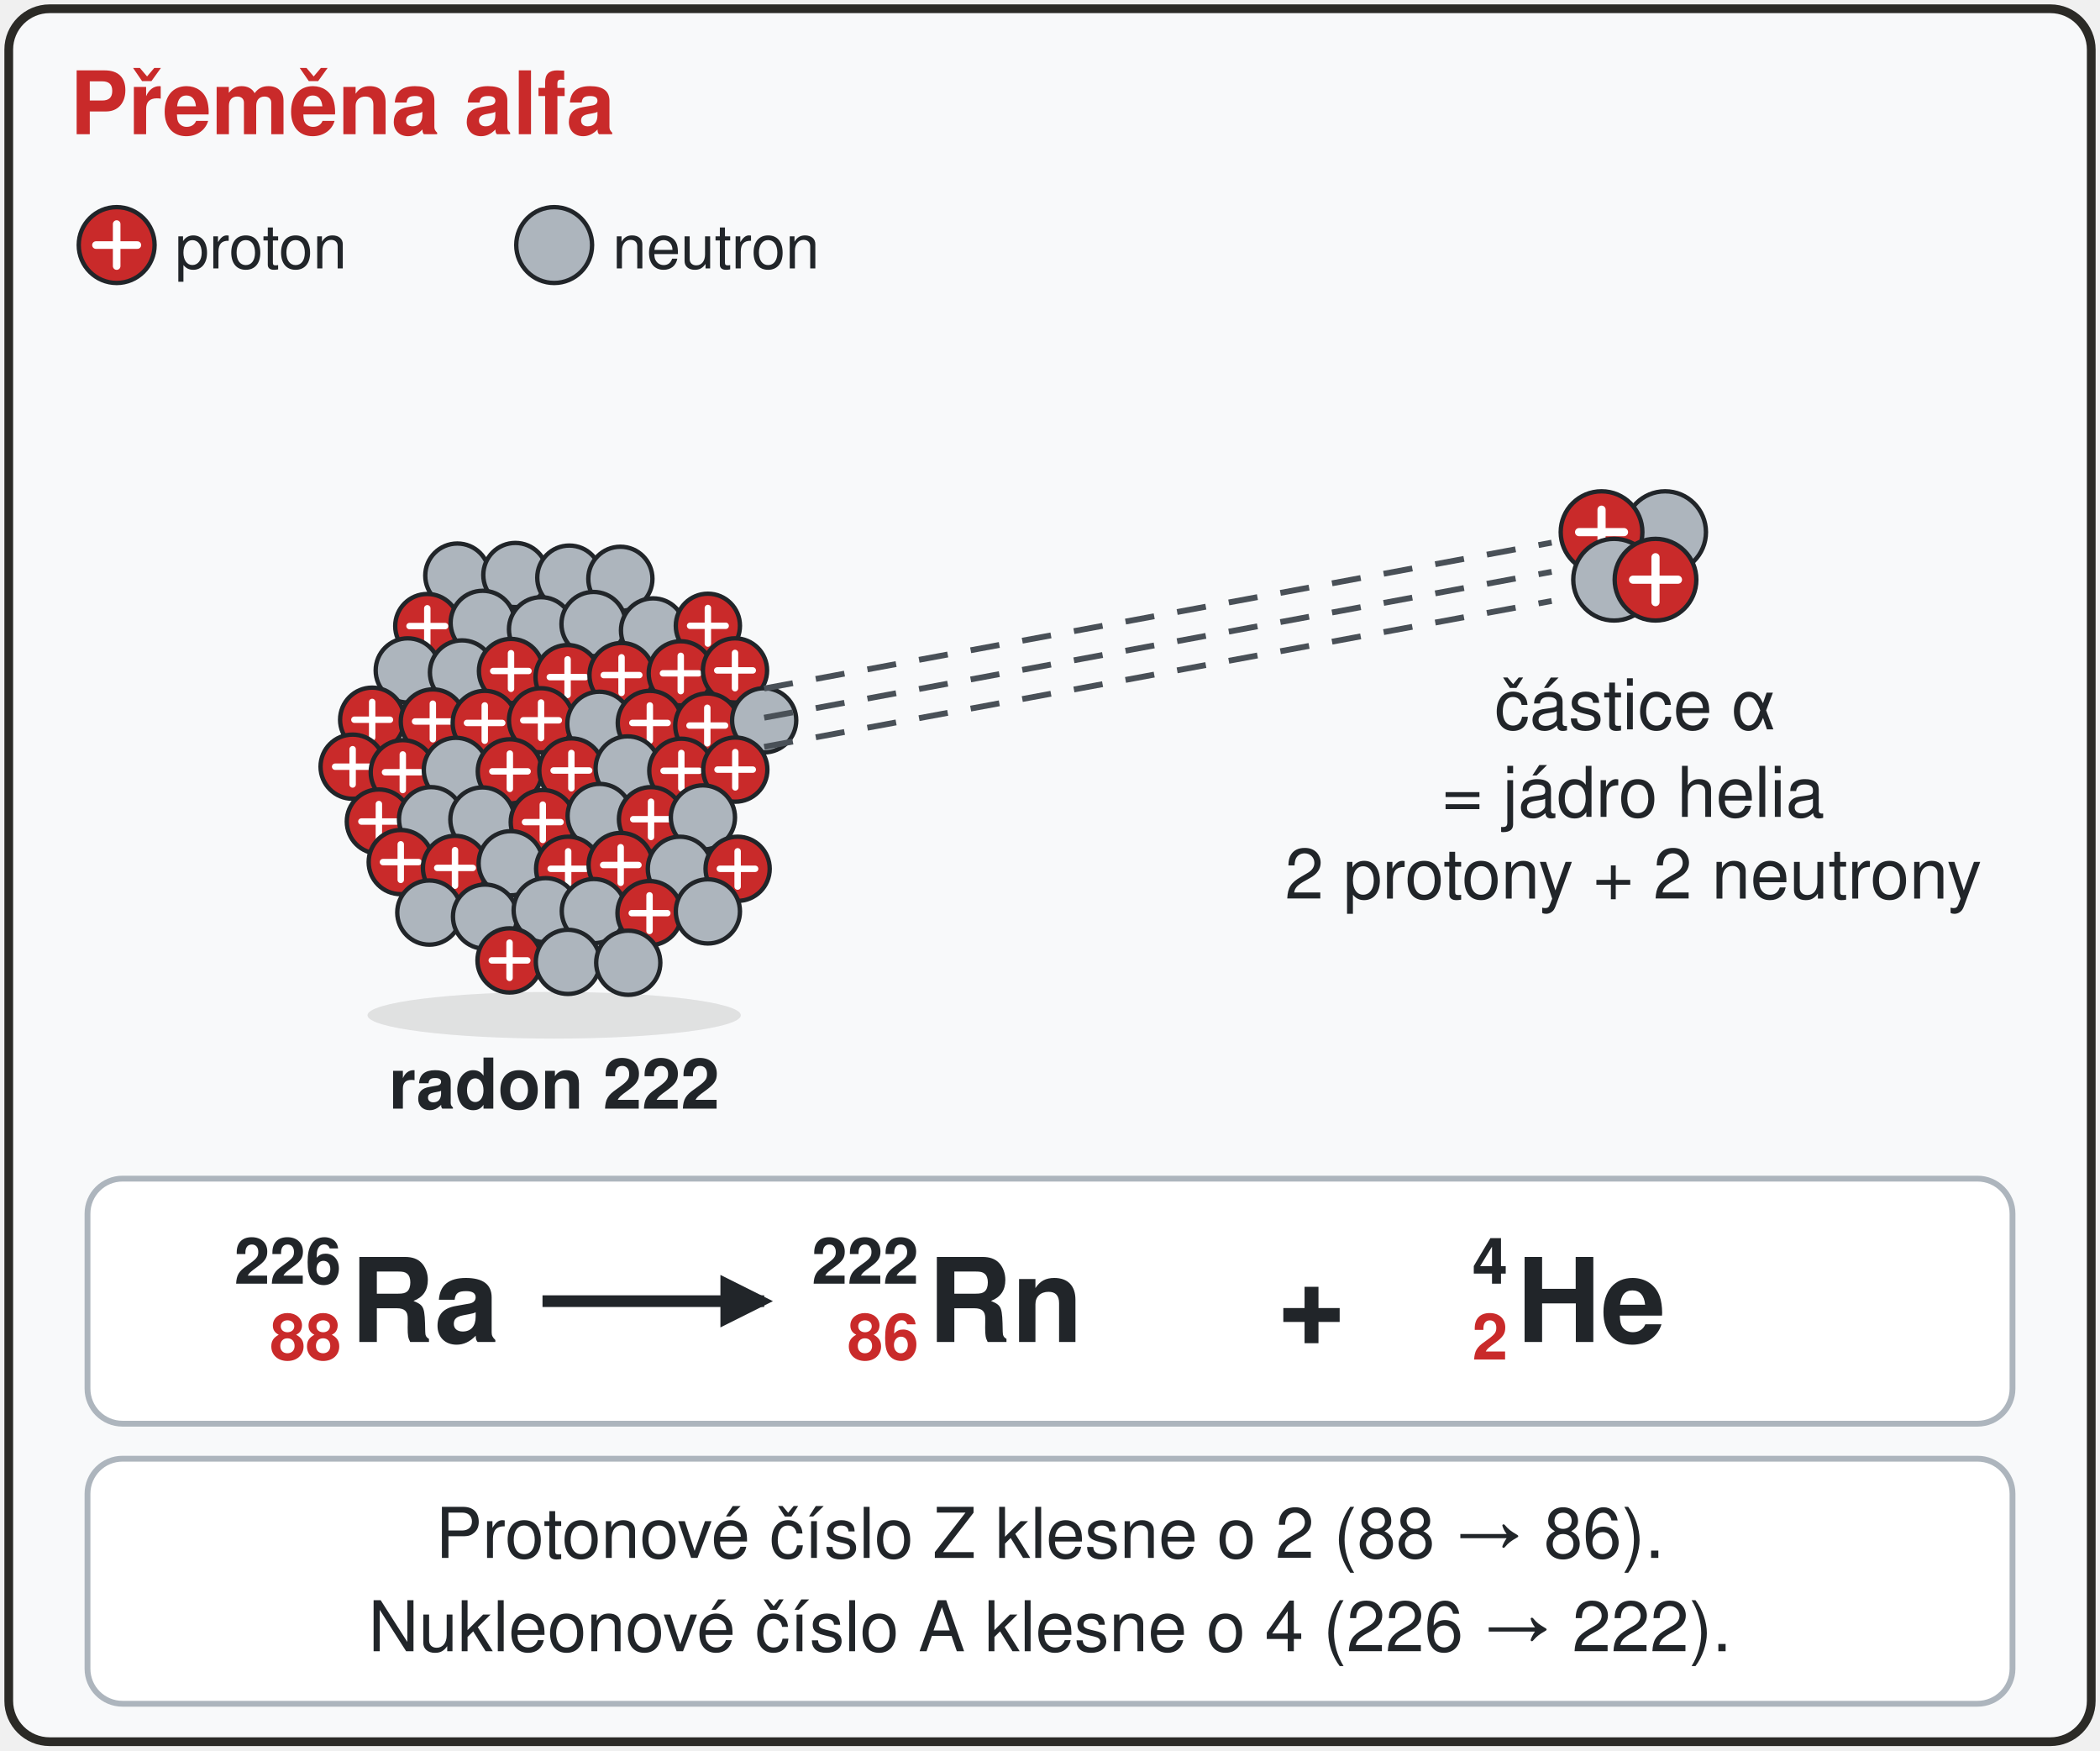
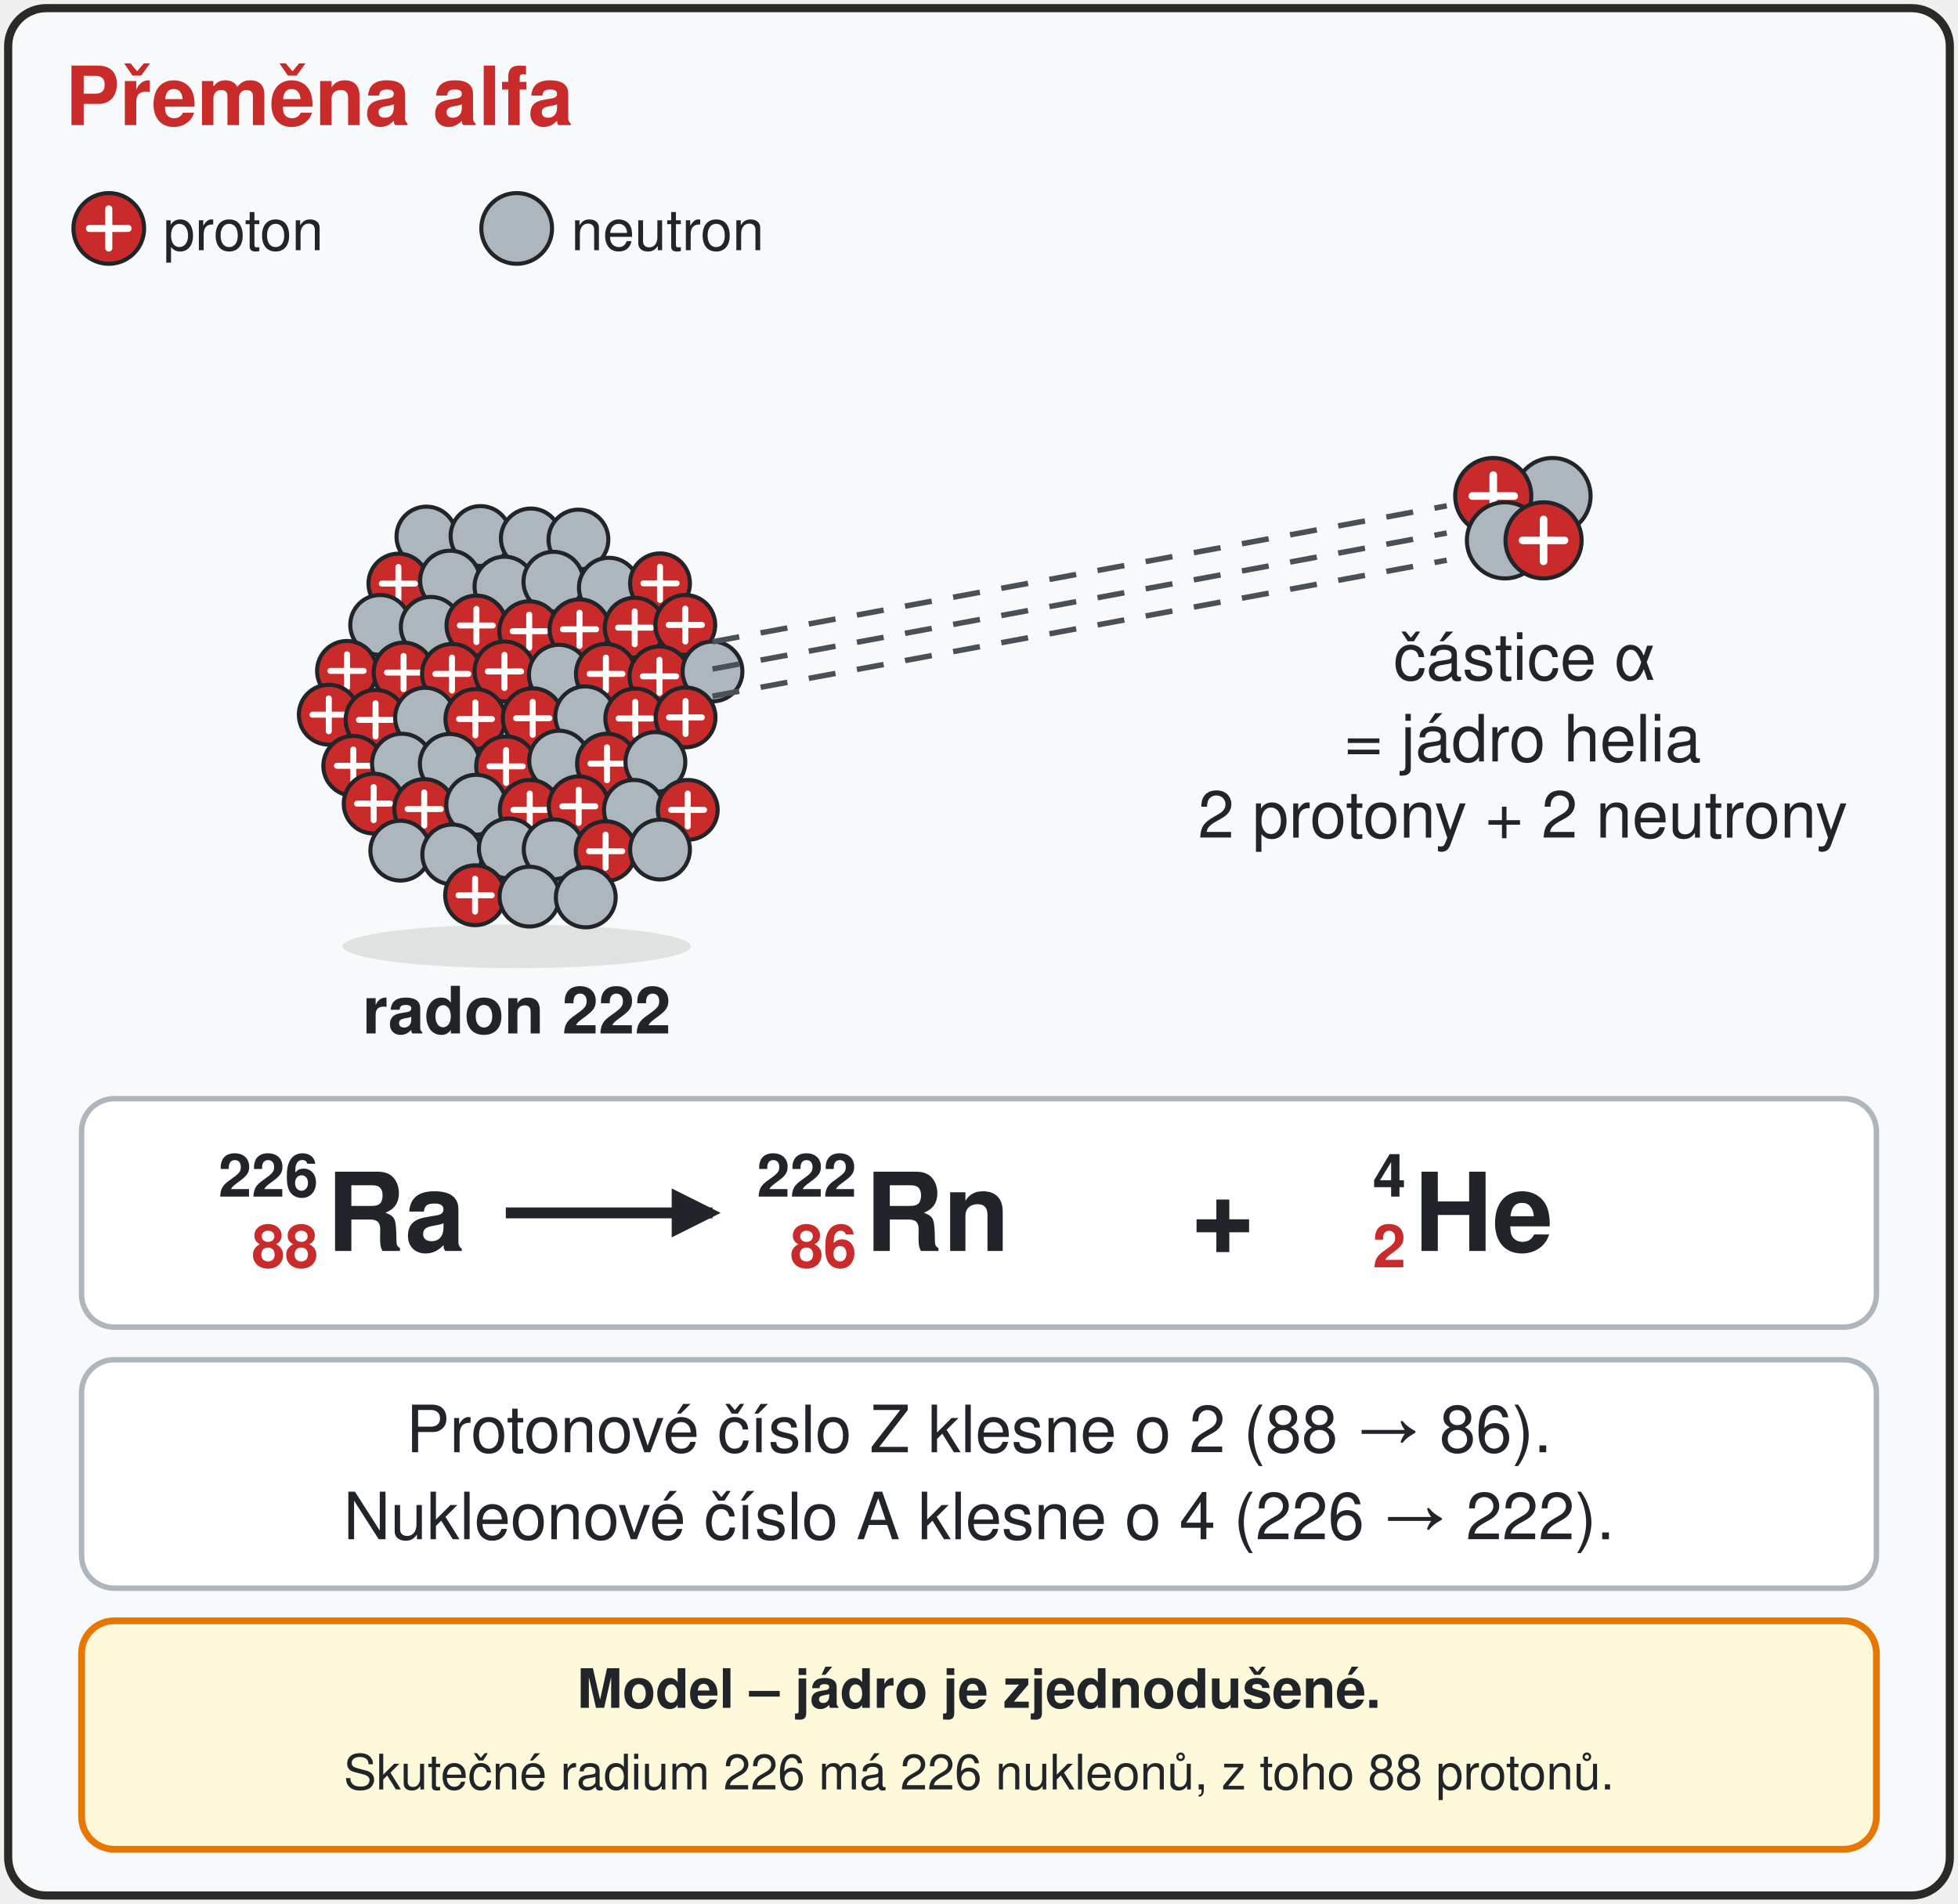
- <svg xmlns="http://www.w3.org/2000/svg" viewBox="0 0 720 600" font-family="'Segoe UI', Helvetica, Arial, sans-serif" role="img" aria-label="Přeměna alfa: z jádra radia 226 vyletí částice alfa, tedy jádro helia ze 2 protonů a 2 neutronů. Z radia vznikne radon 222. Zápis: radium 226 s protonovým číslem 88 se mění na radon 222 s protonovým číslem 86 a helium 4. Protonové číslo klesne o 2, nukleonové o 4. Animace: částice alfa vyletí z jádra, popisek se změní z radia na radon.">
-   <style>.al{animation:al 6s ease-out infinite}@keyframes al{0%,18%{transform:translate(-300px,62px)}55%,100%{transform:translate(0,0)}}.tr{animation:tr 6s linear infinite}@keyframes tr{0%,18%{opacity:0}55%,90%{opacity:1}100%{opacity:0}}.ra{animation:ra 6s linear infinite}@keyframes ra{0%,45%{opacity:1}55%,100%{opacity:0}}.rn{animation:rn 6s linear infinite}@keyframes rn{0%,45%{opacity:0}55%,100%{opacity:1}}@media (prefers-reduced-motion: reduce){*{animation:none!important}}</style>
+ <svg xmlns="http://www.w3.org/2000/svg" viewBox="0 0 720 700" font-family="'Segoe UI', Helvetica, Arial, sans-serif" role="img" aria-label="Přeměna alfa: z jádra radia 226 vyletí částice alfa, tedy jádro helia ze 2 protonů a 2 neutronů. Z radia vznikne radon 222. Zápis: radium 226 s protonovým číslem 88 se mění na radon 222 s protonovým číslem 86 a helium 4. Protonové číslo klesne o 2, nukleonové o 4. Animace: částice alfa vyletí z jádra, popisek se změní z radia na radon.">
+   <style>.al{animation:al 6s ease-out infinite}@keyframes al{0%,18%{transform:translate(-300px,62px)}55%,100%{transform:translate(0,0)}}.tr{animation:tr 6s linear infinite}@keyframes tr{0%,18%{opacity:0}55%,90%{opacity:1}100%{opacity:0}}.ra{animation:ra 6s linear infinite}@keyframes ra{0%,19%{opacity:1}20%,100%{opacity:0}}.rn{animation:rn 6s linear infinite}@keyframes rn{0%,19%{opacity:0}20%,100%{opacity:1}}@media (prefers-reduced-motion: reduce){*{animation:none!important}}</style>
  <defs>
    <radialGradient id="gO" cx="0.35" cy="0.32" r="0.75">
      <stop offset="0" stop-color="#fff3bf" />
      <stop offset="0.5" stop-color="#fab005" />
      <stop offset="1" stop-color="#d9480f" />
    </radialGradient>
    <radialGradient id="zar" cx="0.5" cy="0.5" r="0.5">
      <stop offset="0" stop-color="#ffe066" stop-opacity="0.9" />
      <stop offset="1" stop-color="#ffe066" stop-opacity="0" />
    </radialGradient>
    <linearGradient id="kov" x1="0" y1="0" x2="1" y2="0">
      <stop offset="0" stop-color="#868e96" />
      <stop offset="0.45" stop-color="#f1f3f5" />
      <stop offset="1" stop-color="#adb5bd" />
    </linearGradient>
    <linearGradient id="kuze" x1="0" y1="0" x2="1" y2="0">
      <stop offset="0" stop-color="#f4b48a" />
      <stop offset="0.5" stop-color="#ffd8b8" />
      <stop offset="1" stop-color="#e8996b" />
    </linearGradient>
    <linearGradient id="kamen" x1="0" y1="0" x2="1" y2="1">
      <stop offset="0" stop-color="#8a7866" />
      <stop offset="1" stop-color="#3b3128" />
    </linearGradient>
    <linearGradient id="oblek" x1="0" y1="0" x2="1" y2="0">
      <stop offset="0" stop-color="#e67700" />
      <stop offset="0.4" stop-color="#fcc419" />
      <stop offset="1" stop-color="#d9480f" />
    </linearGradient>
    <linearGradient id="drevo" x1="0" y1="0" x2="0" y2="1">
      <stop offset="0" stop-color="#c8925f" />
      <stop offset="1" stop-color="#8b5a2b" />
    </linearGradient>
    <filter id="rozm" x="-30%" y="-30%" width="160%" height="160%">
      <feGaussianBlur stdDeviation="6" />
    </filter>
    <marker id="s-tm" markerUnits="userSpaceOnUse" markerWidth="18" markerHeight="18" refX="15" refY="9" orient="auto">
      <path d="M0,0 L18,9 L0,18 z" fill="#212529" />
    </marker>
    <marker id="s-fi" markerUnits="userSpaceOnUse" markerWidth="18" markerHeight="18" refX="15" refY="9" orient="auto">
      <path d="M0,0 L18,9 L0,18 z" fill="#862e9c" />
    </marker>
    <marker id="s-se" markerUnits="userSpaceOnUse" markerWidth="16" markerHeight="16" refX="13" refY="8" orient="auto-start-reverse">
      <path d="M0,0 L16,8 L0,16 z" fill="#495057" />
    </marker>
  </defs>
-   <rect x="3" y="3" width="714" height="594" rx="14" fill="#f8f9fa" stroke="#2b2a26" stroke-width="3" />
+   <rect x="3" y="3" width="714" height="694" rx="14" fill="#f8f9fa" stroke="#2b2a26" stroke-width="3" />
  <text x="24" y="46" font-size="30" font-weight="bold" fill="#c92a2a" text-anchor="start">Přeměna alfa</text>
  <circle cx="40" cy="84" r="13" fill="#c92a2a" stroke="#212529" stroke-width="1.5" />
  <path d="M32.9 84H47.1M40 76.8V91.2" stroke="#fff" stroke-width="2.6" stroke-linecap="round" />
  <text x="60" y="92" font-size="21" fill="#212529" text-anchor="start">proton</text>
  <circle cx="190" cy="84" r="13" fill="#adb5bd" stroke="#212529" stroke-width="1.5" />
  <text x="210" y="92" font-size="21" fill="#212529" text-anchor="start">neutron</text>
  <ellipse cx="190" cy="348" rx="64" ry="8" fill="#000" opacity="0.10" />
  <circle cx="156.8" cy="197.3" r="11" fill="#adb5bd" stroke="#212529" stroke-width="1.5" />
  <circle cx="176.7" cy="197.1" r="11" fill="#adb5bd" stroke="#212529" stroke-width="1.5" />
  <circle cx="195.2" cy="198" r="11" fill="#adb5bd" stroke="#212529" stroke-width="1.5" />
  <circle cx="146.5" cy="214.6" r="11" fill="#c92a2a" stroke="#212529" stroke-width="1.5" />
  <path d="M140.4 214.6H152.6M146.5 208.5V220.7" stroke="#fff" stroke-width="2.2" stroke-linecap="round" />
  <circle cx="212.7" cy="198.4" r="11" fill="#adb5bd" stroke="#212529" stroke-width="1.5" />
  <circle cx="165.5" cy="213.5" r="11" fill="#adb5bd" stroke="#212529" stroke-width="1.5" />
  <circle cx="185.5" cy="215.7" r="11" fill="#adb5bd" stroke="#212529" stroke-width="1.5" />
  <circle cx="139.8" cy="229.8" r="11" fill="#adb5bd" stroke="#212529" stroke-width="1.5" />
  <circle cx="203.5" cy="213.9" r="11" fill="#adb5bd" stroke="#212529" stroke-width="1.5" />
  <circle cx="158.4" cy="230.5" r="11" fill="#adb5bd" stroke="#212529" stroke-width="1.5" />
  <circle cx="175.2" cy="230" r="11" fill="#c92a2a" stroke="#212529" stroke-width="1.5" />
  <path d="M169.1 230H181.2M175.2 223.9V236.1" stroke="#fff" stroke-width="2.2" stroke-linecap="round" />
  <circle cx="223.9" cy="216.1" r="11" fill="#adb5bd" stroke="#212529" stroke-width="1.5" />
  <circle cx="127.6" cy="246.7" r="11" fill="#c92a2a" stroke="#212529" stroke-width="1.5" />
  <path d="M121.5 246.7H133.7M127.6 240.6V252.8" stroke="#fff" stroke-width="2.2" stroke-linecap="round" />
  <circle cx="242.7" cy="214.5" r="11" fill="#c92a2a" stroke="#212529" stroke-width="1.5" />
  <path d="M236.6 214.5H248.8M242.7 208.4V220.6" stroke="#fff" stroke-width="2.2" stroke-linecap="round" />
  <circle cx="194.6" cy="232.1" r="11" fill="#c92a2a" stroke="#212529" stroke-width="1.5" />
  <path d="M188.5 232.1H200.7M194.6 226V238.2" stroke="#fff" stroke-width="2.2" stroke-linecap="round" />
  <circle cx="148.4" cy="247.3" r="11" fill="#c92a2a" stroke="#212529" stroke-width="1.5" />
  <path d="M142.3 247.3H154.5M148.4 241.2V253.4" stroke="#fff" stroke-width="2.2" stroke-linecap="round" />
  <circle cx="213.1" cy="231.4" r="11" fill="#c92a2a" stroke="#212529" stroke-width="1.5" />
  <path d="M207 231.4H219.2M213.1 225.3V237.5" stroke="#fff" stroke-width="2.2" stroke-linecap="round" />
  <circle cx="166.2" cy="247.8" r="11" fill="#c92a2a" stroke="#212529" stroke-width="1.5" />
  <path d="M160.1 247.8H172.2M166.2 241.8V253.9" stroke="#fff" stroke-width="2.2" stroke-linecap="round" />
  <circle cx="120.9" cy="262.8" r="11" fill="#c92a2a" stroke="#212529" stroke-width="1.5" />
  <path d="M114.9 262.8H127M120.9 256.8V268.9" stroke="#fff" stroke-width="2.2" stroke-linecap="round" />
  <circle cx="233.4" cy="230.8" r="11" fill="#c92a2a" stroke="#212529" stroke-width="1.5" />
  <path d="M227.3 230.8H239.5M233.4 224.8V236.9" stroke="#fff" stroke-width="2.2" stroke-linecap="round" />
  <circle cx="185.5" cy="246.9" r="11" fill="#c92a2a" stroke="#212529" stroke-width="1.5" />
  <path d="M179.4 246.9H191.6M185.5 240.8V253" stroke="#fff" stroke-width="2.2" stroke-linecap="round" />
  <circle cx="252" cy="229.8" r="11" fill="#c92a2a" stroke="#212529" stroke-width="1.5" />
  <path d="M245.9 229.8H258.1M252 223.8V235.9" stroke="#fff" stroke-width="2.2" stroke-linecap="round" />
  <circle cx="138.1" cy="264.7" r="11" fill="#c92a2a" stroke="#212529" stroke-width="1.5" />
  <path d="M132 264.7H144.2M138.1 258.6V270.8" stroke="#fff" stroke-width="2.2" stroke-linecap="round" />
  <circle cx="205.5" cy="248.1" r="11" fill="#adb5bd" stroke="#212529" stroke-width="1.5" />
  <circle cx="156.3" cy="263.9" r="11" fill="#adb5bd" stroke="#212529" stroke-width="1.5" />
  <circle cx="222.8" cy="247.8" r="11" fill="#c92a2a" stroke="#212529" stroke-width="1.5" />
  <path d="M216.8 247.8H228.9M222.8 241.8V253.9" stroke="#fff" stroke-width="2.2" stroke-linecap="round" />
  <circle cx="174.8" cy="264.4" r="11" fill="#c92a2a" stroke="#212529" stroke-width="1.5" />
  <path d="M168.8 264.4H180.9M174.8 258.3V270.4" stroke="#fff" stroke-width="2.2" stroke-linecap="round" />
  <circle cx="129.9" cy="281.6" r="11" fill="#c92a2a" stroke="#212529" stroke-width="1.5" />
  <path d="M123.9 281.6H136M129.9 275.6V287.7" stroke="#fff" stroke-width="2.2" stroke-linecap="round" />
  <circle cx="242.5" cy="248.7" r="11" fill="#c92a2a" stroke="#212529" stroke-width="1.5" />
  <path d="M236.4 248.7H248.6M242.5 242.6V254.8" stroke="#fff" stroke-width="2.2" stroke-linecap="round" />
  <circle cx="195.9" cy="264.1" r="11" fill="#c92a2a" stroke="#212529" stroke-width="1.5" />
  <path d="M189.8 264.1H202M195.9 258.1V270.2" stroke="#fff" stroke-width="2.2" stroke-linecap="round" />
  <circle cx="147.8" cy="280.8" r="11" fill="#adb5bd" stroke="#212529" stroke-width="1.5" />
  <circle cx="262" cy="246.9" r="11" fill="#adb5bd" stroke="#212529" stroke-width="1.5" />
  <circle cx="215.2" cy="263.4" r="11" fill="#adb5bd" stroke="#212529" stroke-width="1.5" />
  <circle cx="165.4" cy="280.9" r="11" fill="#adb5bd" stroke="#212529" stroke-width="1.5" />
  <circle cx="233.6" cy="264.2" r="11" fill="#c92a2a" stroke="#212529" stroke-width="1.5" />
  <path d="M227.5 264.2H239.7M233.6 258.1V270.2" stroke="#fff" stroke-width="2.2" stroke-linecap="round" />
  <circle cx="137.4" cy="295.5" r="11" fill="#c92a2a" stroke="#212529" stroke-width="1.5" />
  <path d="M131.3 295.5H143.5M137.4 289.4V301.6" stroke="#fff" stroke-width="2.2" stroke-linecap="round" />
  <circle cx="186.1" cy="281.8" r="11" fill="#c92a2a" stroke="#212529" stroke-width="1.5" />
  <path d="M180 281.8H192.2M186.1 275.8V287.9" stroke="#fff" stroke-width="2.2" stroke-linecap="round" />
  <circle cx="252.1" cy="263.8" r="11" fill="#c92a2a" stroke="#212529" stroke-width="1.5" />
  <path d="M246 263.8H258.1M252.1 257.8V269.9" stroke="#fff" stroke-width="2.2" stroke-linecap="round" />
  <circle cx="205.6" cy="279.7" r="11" fill="#adb5bd" stroke="#212529" stroke-width="1.5" />
  <circle cx="156" cy="297.5" r="11" fill="#c92a2a" stroke="#212529" stroke-width="1.5" />
  <path d="M149.9 297.5H162.1M156 291.4V303.6" stroke="#fff" stroke-width="2.2" stroke-linecap="round" />
  <circle cx="223.2" cy="280.8" r="11" fill="#c92a2a" stroke="#212529" stroke-width="1.5" />
  <path d="M217.1 280.8H229.2M223.2 274.8V286.9" stroke="#fff" stroke-width="2.2" stroke-linecap="round" />
  <circle cx="175.1" cy="295.9" r="11" fill="#adb5bd" stroke="#212529" stroke-width="1.5" />
  <circle cx="241" cy="280.2" r="11" fill="#adb5bd" stroke="#212529" stroke-width="1.5" />
  <circle cx="194.8" cy="297.8" r="11" fill="#c92a2a" stroke="#212529" stroke-width="1.5" />
  <path d="M188.8 297.8H200.9M194.8 291.8V303.9" stroke="#fff" stroke-width="2.2" stroke-linecap="round" />
  <circle cx="147.2" cy="312.8" r="11" fill="#adb5bd" stroke="#212529" stroke-width="1.5" />
  <circle cx="212.8" cy="296.5" r="11" fill="#c92a2a" stroke="#212529" stroke-width="1.5" />
  <path d="M206.8 296.5H218.9M212.8 290.4V302.6" stroke="#fff" stroke-width="2.2" stroke-linecap="round" />
  <circle cx="166.3" cy="314.2" r="11" fill="#adb5bd" stroke="#212529" stroke-width="1.5" />
  <circle cx="233.1" cy="297.8" r="11" fill="#adb5bd" stroke="#212529" stroke-width="1.5" />
  <circle cx="187.1" cy="312" r="11" fill="#adb5bd" stroke="#212529" stroke-width="1.5" />
  <circle cx="203.6" cy="312.3" r="11" fill="#adb5bd" stroke="#212529" stroke-width="1.5" />
  <circle cx="252.9" cy="297.8" r="11" fill="#c92a2a" stroke="#212529" stroke-width="1.5" />
  <path d="M246.8 297.8H258.9M252.9 291.8V303.9" stroke="#fff" stroke-width="2.2" stroke-linecap="round" />
  <circle cx="222.7" cy="313" r="11" fill="#c92a2a" stroke="#212529" stroke-width="1.5" />
  <path d="M216.6 313H228.8M222.7 306.9V319.1" stroke="#fff" stroke-width="2.2" stroke-linecap="round" />
  <circle cx="174.7" cy="329.2" r="11" fill="#c92a2a" stroke="#212529" stroke-width="1.5" />
  <path d="M168.6 329.2H180.8M174.7 323.1V335.2" stroke="#fff" stroke-width="2.2" stroke-linecap="round" />
  <circle cx="242.7" cy="312.4" r="11" fill="#adb5bd" stroke="#212529" stroke-width="1.5" />
  <circle cx="194.7" cy="329.7" r="11" fill="#adb5bd" stroke="#212529" stroke-width="1.5" />
  <circle cx="215.4" cy="330" r="11" fill="#adb5bd" stroke="#212529" stroke-width="1.5" />
  <g class="tr">
    <path d="M262 236L532 186" stroke="#495057" stroke-width="2" stroke-dasharray="10 8" />
    <path d="M262 246L532 196" stroke="#495057" stroke-width="2" stroke-dasharray="10 8" />
    <path d="M262 256L532 206" stroke="#495057" stroke-width="2" stroke-dasharray="10 8" />
  </g>
  <g class="al">
    <circle cx="570.9" cy="182.4" r="14" fill="#adb5bd" stroke="#212529" stroke-width="1.5" />
    <circle cx="549.1" cy="182.4" r="14" fill="#c92a2a" stroke="#212529" stroke-width="1.5" />
    <path d="M541.4 182.4H556.8M549.1 174.7V190.1" stroke="#fff" stroke-width="2.8" stroke-linecap="round" />
    <circle cx="553.4" cy="198.7" r="14" fill="#adb5bd" stroke="#212529" stroke-width="1.5" />
    <circle cx="567.6" cy="198.7" r="14" fill="#c92a2a" stroke="#212529" stroke-width="1.5" />
    <path d="M559.9 198.7H575.3M567.6 191V206.4" stroke="#fff" stroke-width="2.8" stroke-linecap="round" />
  </g>
  <text x="560" y="250" font-size="24" fill="#212529" text-anchor="middle">částice α</text>
  <text x="560" y="280" font-size="24" font-weight="normal" fill="#212529" text-anchor="middle">= jádro helia</text>
  <text x="560" y="308" font-size="24" font-weight="normal" fill="#212529" text-anchor="middle">2 protony + 2 neutrony</text>
  <text x="190" y="380" font-size="24" font-weight="bold" fill="#212529" text-anchor="middle" class="ra" opacity="0">radium 226</text>
  <text x="190" y="380" font-size="24" font-weight="bold" fill="#212529" text-anchor="middle" class="rn">radon 222</text>
  <rect x="30" y="404" width="660" height="84" rx="12" fill="#ffffff" stroke="#adb5bd" stroke-width="2" />
  <text x="117" y="440" font-size="22" font-weight="bold" fill="#212529" text-anchor="end">226</text>
  <text x="117" y="466" font-size="22" font-weight="bold" fill="#c92a2a" text-anchor="end">88</text>
  <text x="120" y="460" font-size="40" font-weight="bold" fill="#212529" text-anchor="start">Ra</text>
  <path d="M186 446H262" stroke="#212529" stroke-width="4" marker-end="url(#s-tm)" />
  <text x="315" y="440" font-size="22" font-weight="bold" fill="#212529" text-anchor="end">222</text>
  <text x="315" y="466" font-size="22" font-weight="bold" fill="#c92a2a" text-anchor="end">86</text>
  <text x="318" y="460" font-size="40" font-weight="bold" fill="#212529" text-anchor="start">Rn</text>
  <text x="438" y="460" font-size="40" font-weight="bold" fill="#212529" text-anchor="start">+</text>
  <text x="517" y="440" font-size="22" font-weight="bold" fill="#212529" text-anchor="end">4</text>
  <text x="517" y="466" font-size="22" font-weight="bold" fill="#c92a2a" text-anchor="end">2</text>
  <text x="520" y="460" font-size="40" font-weight="bold" fill="#212529" text-anchor="start">He</text>
  <rect x="30" y="500" width="660" height="84" rx="12" fill="#ffffff" stroke="#adb5bd" stroke-width="2" />
  <text x="360" y="534" font-size="24" font-weight="normal" fill="#212529" text-anchor="middle">Protonové číslo Z klesne o 2 (88 → 86).</text>
  <text x="360" y="566" font-size="24" font-weight="normal" fill="#212529" text-anchor="middle">Nukleonové číslo A klesne o 4 (226 → 222).</text>
+   <rect x="30" y="596" width="660" height="84" rx="12" fill="#fff9db" stroke="#e67700" stroke-width="2.5" />
+   <text x="360" y="628" font-size="20" fill="#212529" text-anchor="middle" font-weight="bold">Model – jádro je zjednodušené.</text>
+   <text x="360" y="658" font-size="18" fill="#212529" text-anchor="middle">Skutečné radium 226 má 226 nukleonů, z toho 88 protonů.</text>
</svg>
